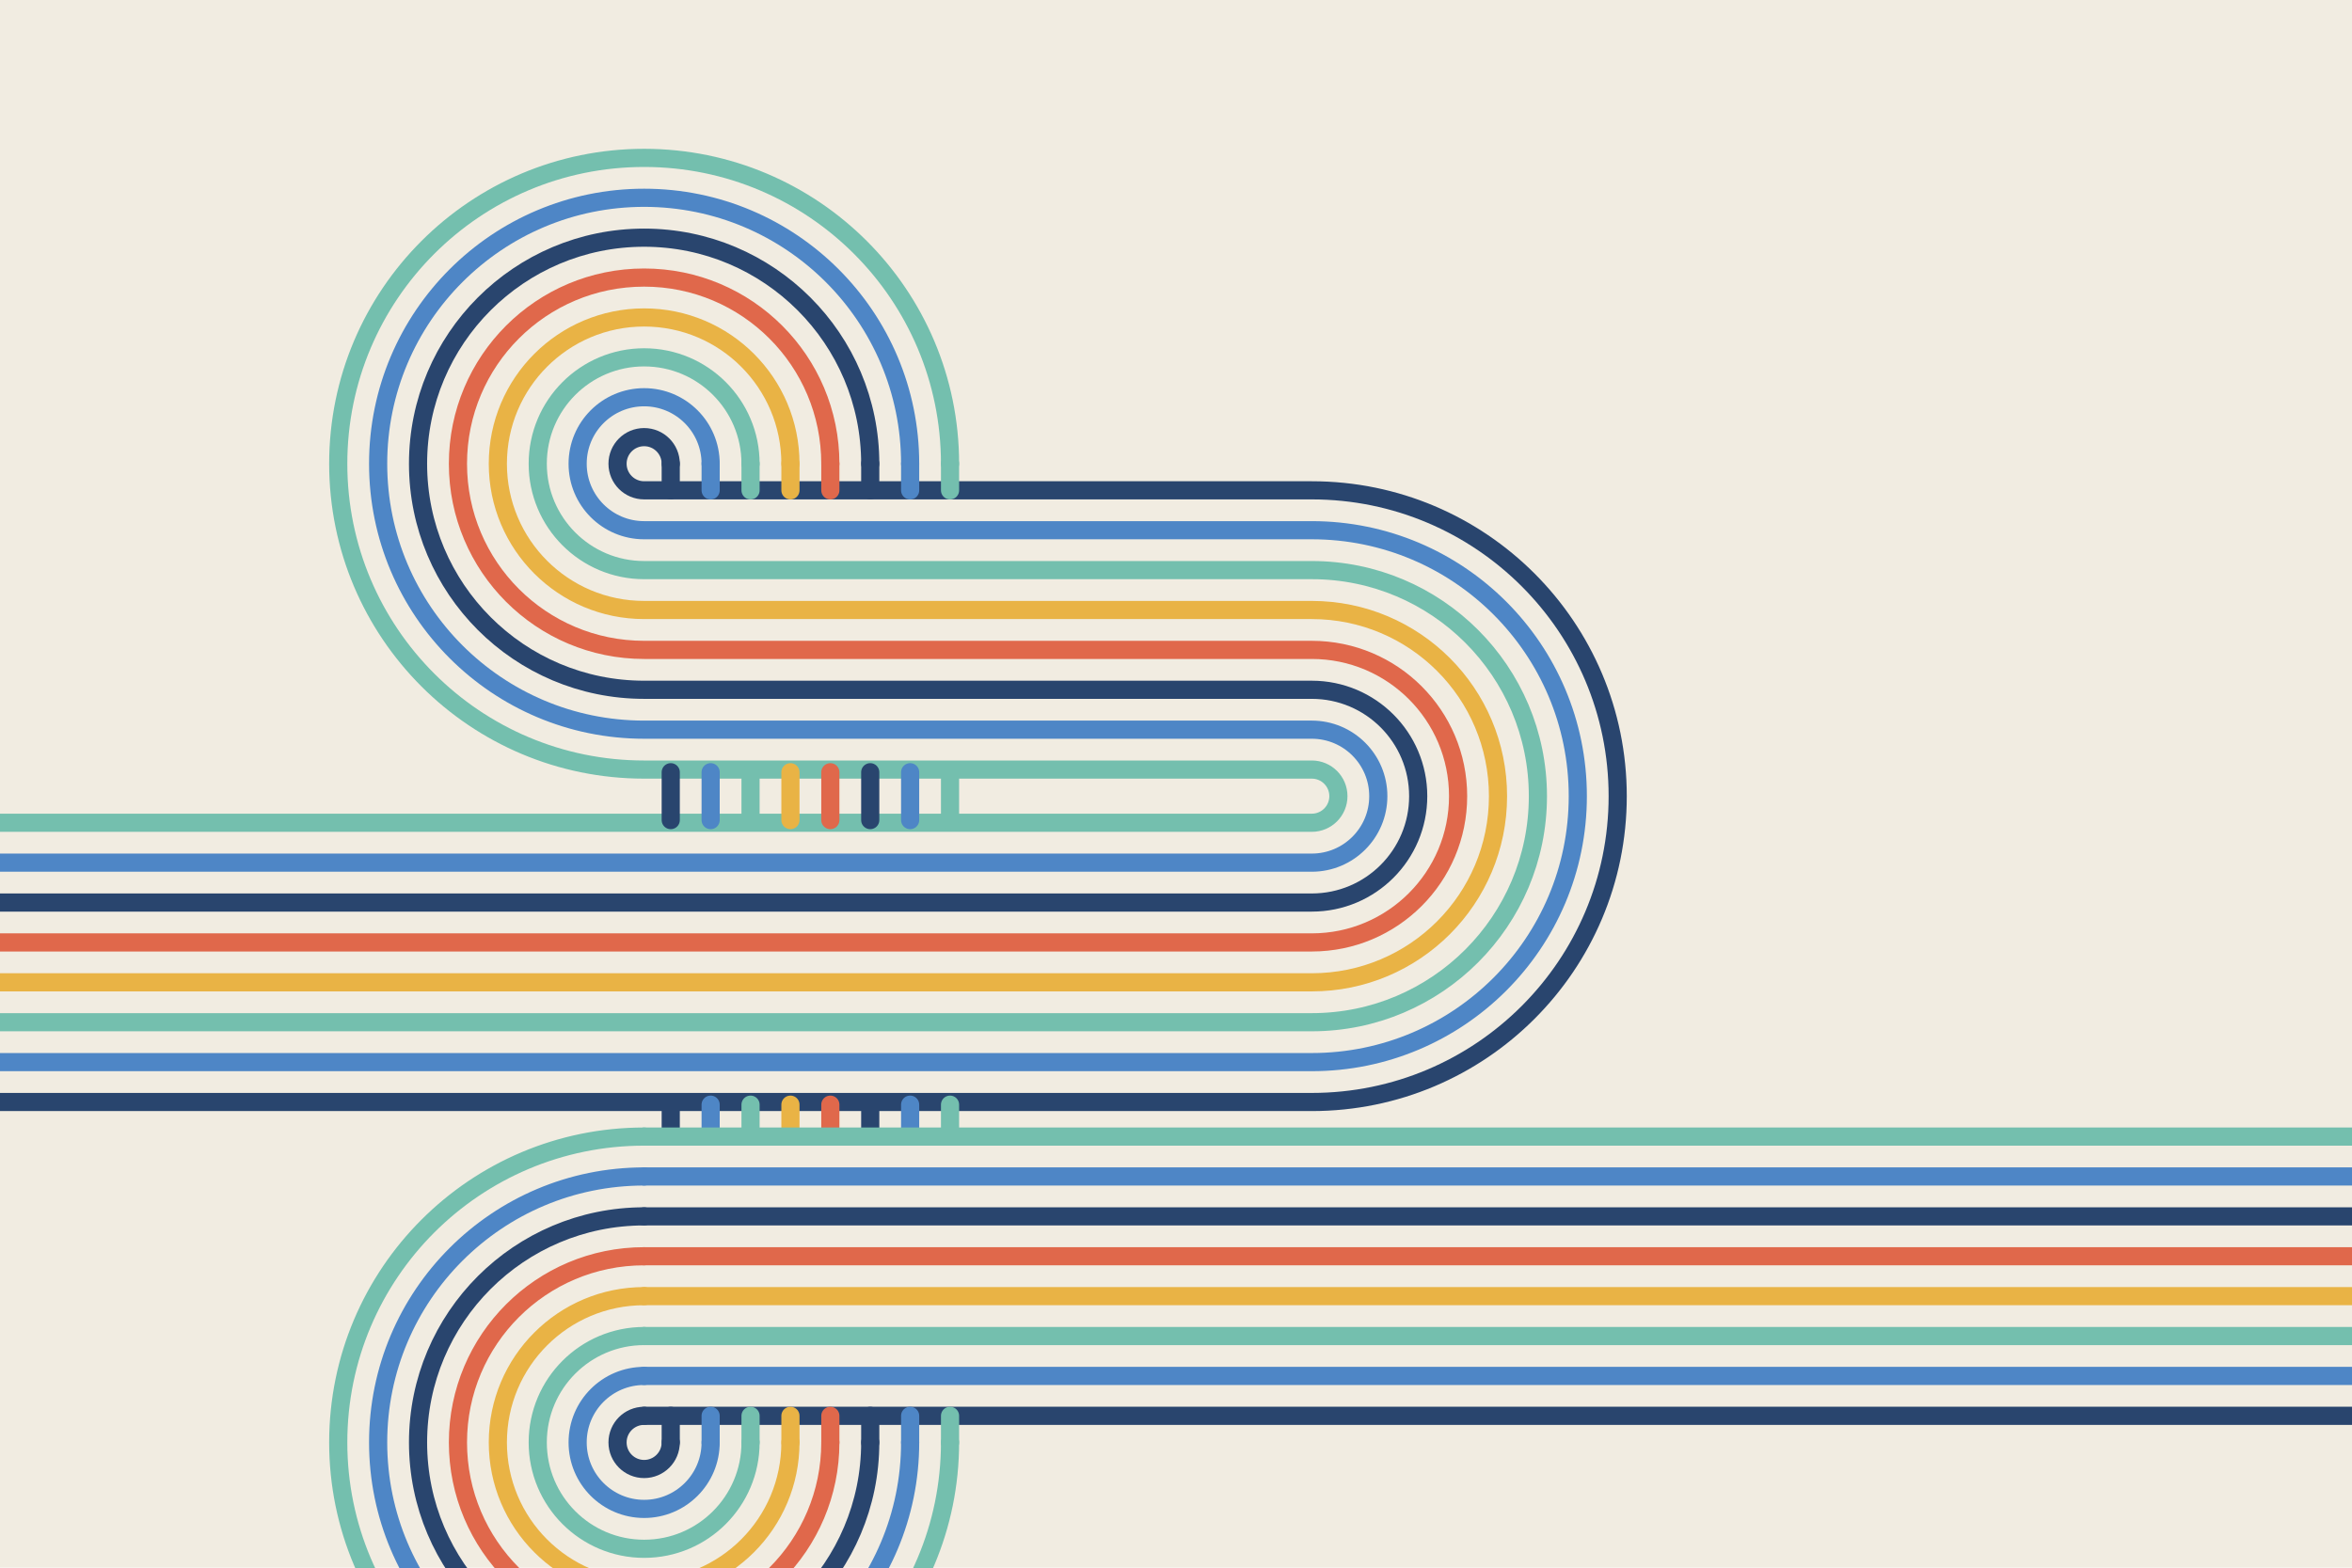
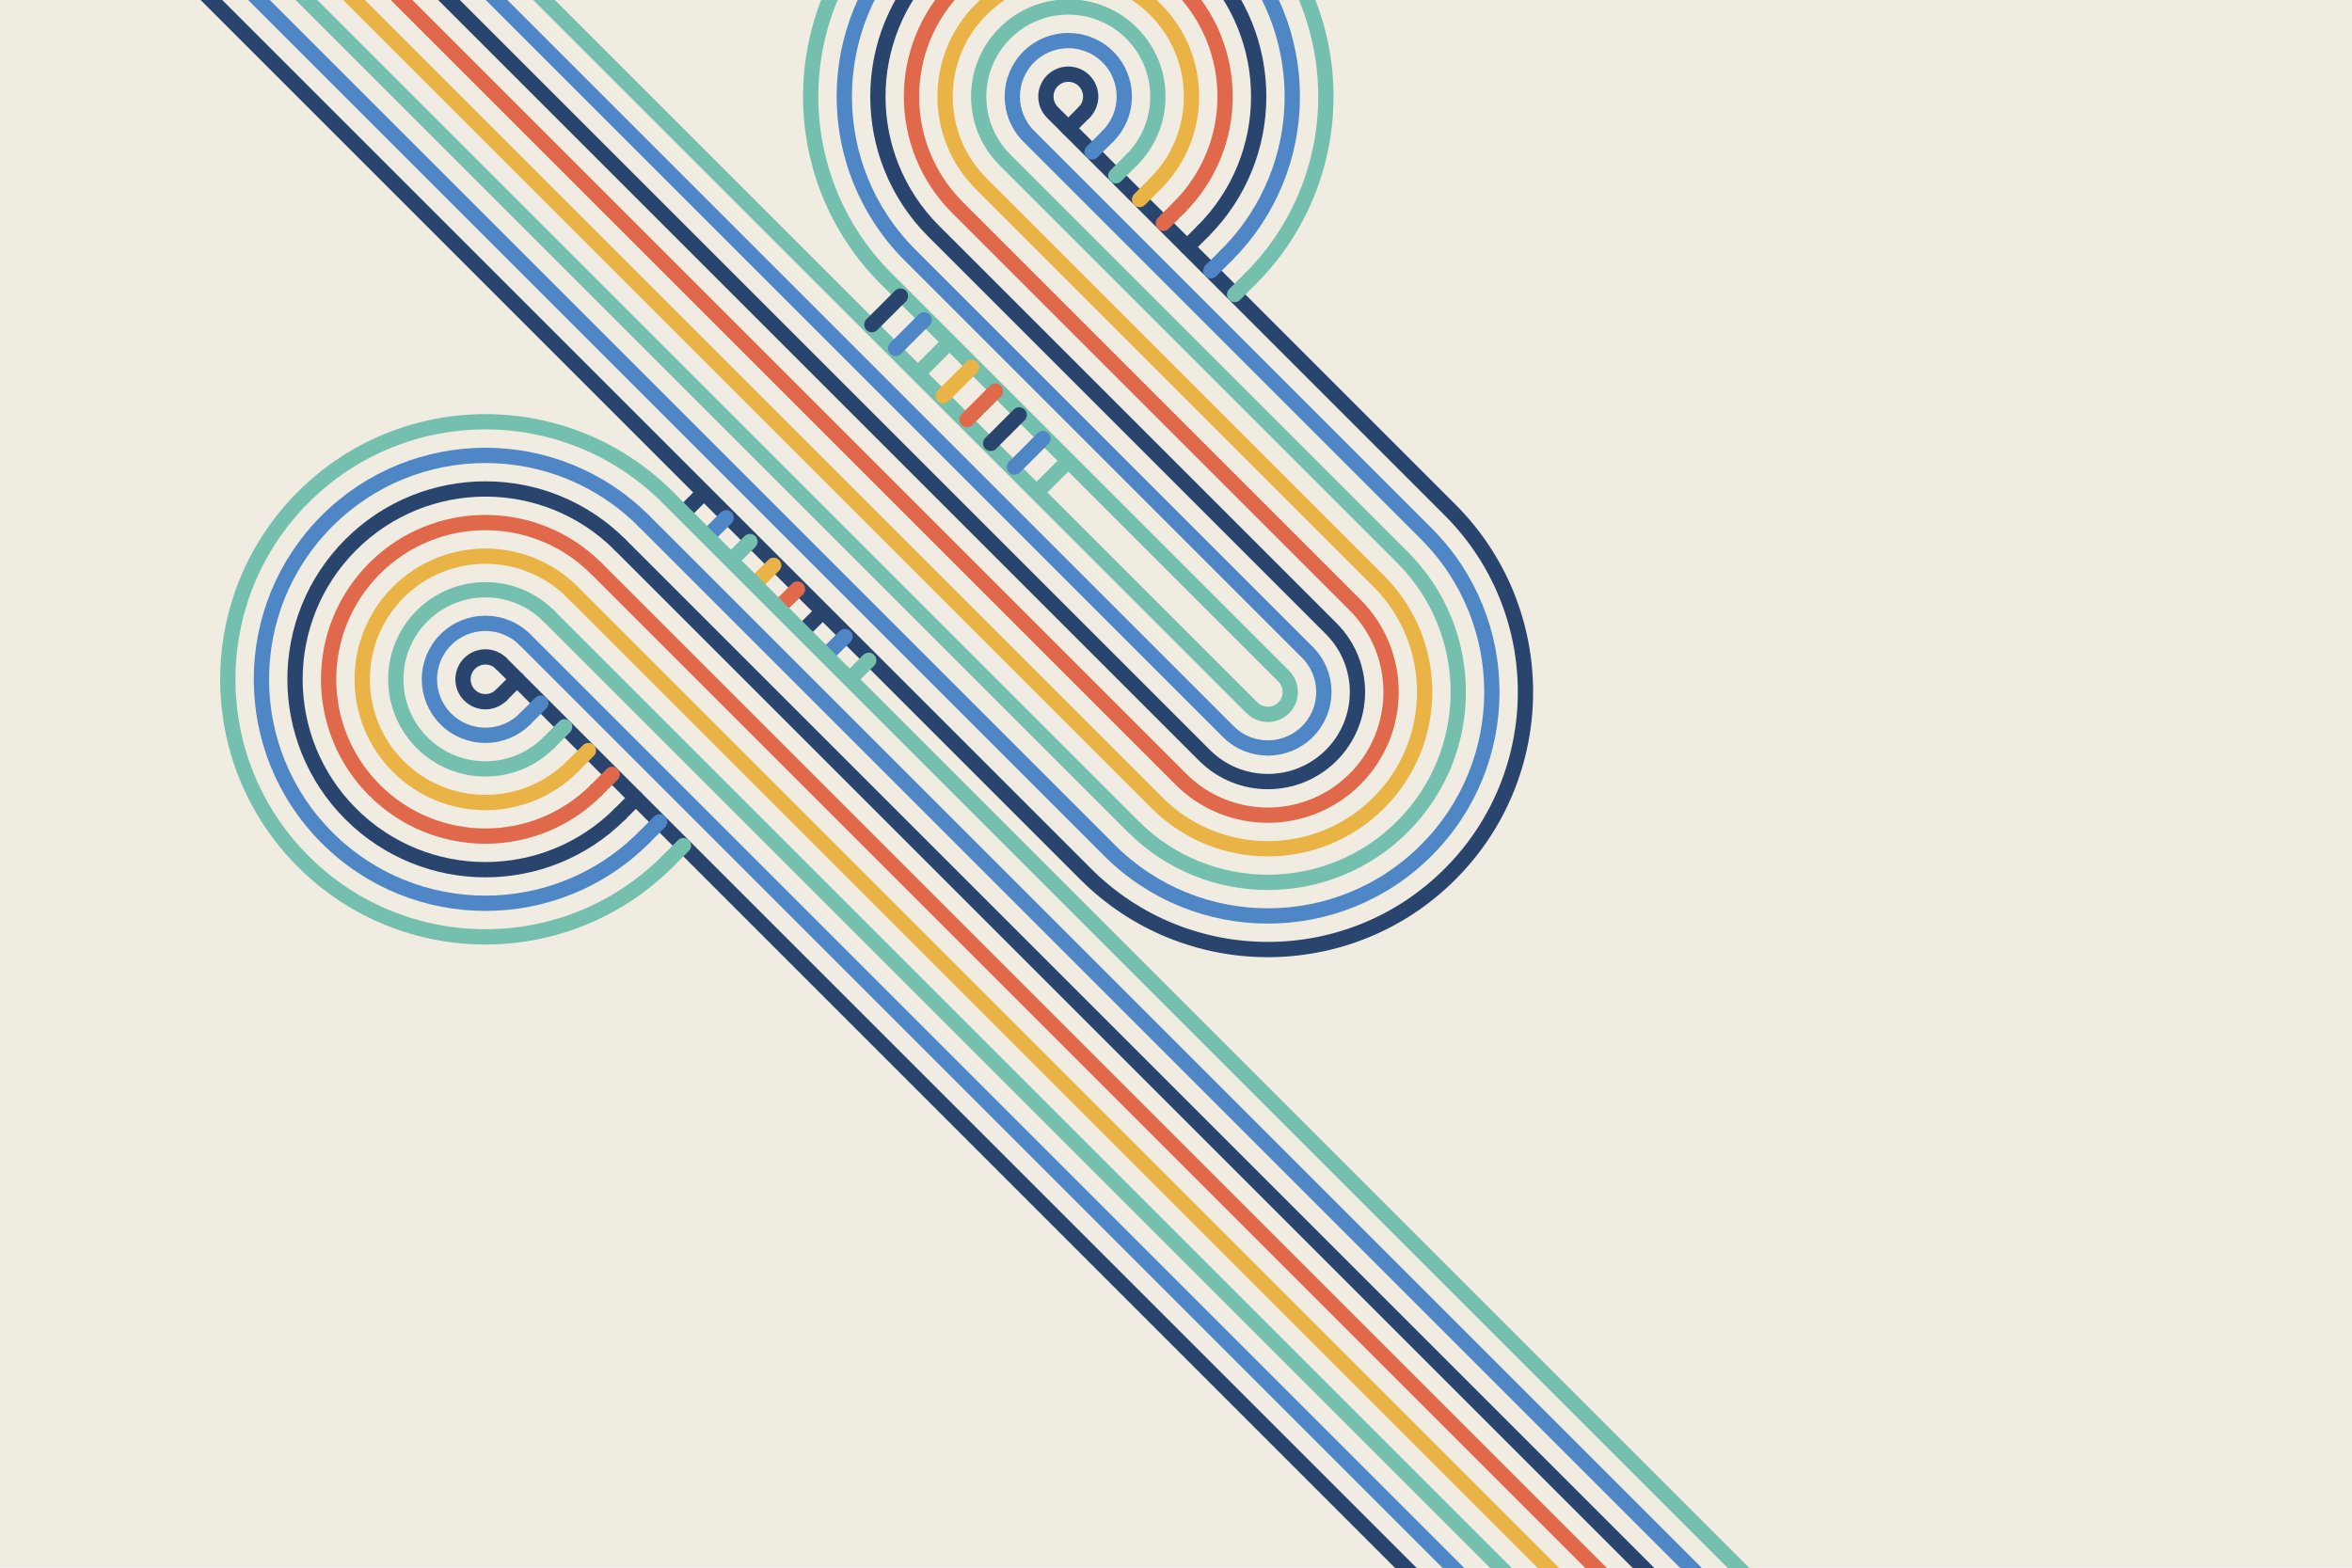
<svg xmlns="http://www.w3.org/2000/svg" viewBox="0 0 840 560" fill="none">
  <rect width="840" height="560" fill="#f1ece1" />
-   <g transform="translate(60 -50) scale(0.95)">
+   <g transform="translate(420 280) rotate(45) scale(0.8) translate(-430 -410)">
    <path fill="none" stroke="#29456e" stroke-width="6.825" stroke-linecap="round" stroke-linejoin="round" d="M 189.000 227 A 10.000 10.000 0 1 0 179 237.000 H 430 A 115.000 115.000 0 0 1 430 467.000 H -160" />
    <path fill="none" stroke="#29456e" stroke-width="6.825" stroke-linecap="round" d="M 189.000 227 V 237" />
    <path fill="none" stroke="#4e86c6" stroke-width="6.825" stroke-linecap="round" stroke-linejoin="round" d="M 204.000 227 A 25.000 25.000 0 1 0 179 252.000 H 430 A 100.000 100.000 0 0 1 430 452.000 H -160" />
    <path fill="none" stroke="#4e86c6" stroke-width="6.825" stroke-linecap="round" d="M 204.000 227 V 237" />
    <path fill="none" stroke="#74bfae" stroke-width="6.825" stroke-linecap="round" stroke-linejoin="round" d="M 219.000 227 A 40.000 40.000 0 1 0 179 267.000 H 430 A 85.000 85.000 0 0 1 430 437.000 H -160" />
    <path fill="none" stroke="#74bfae" stroke-width="6.825" stroke-linecap="round" d="M 219.000 227 V 237" />
    <path fill="none" stroke="#e9b345" stroke-width="6.825" stroke-linecap="round" stroke-linejoin="round" d="M 234.000 227 A 55.000 55.000 0 1 0 179 282.000 H 430 A 70.000 70.000 0 0 1 430 422.000 H -160" />
    <path fill="none" stroke="#e9b345" stroke-width="6.825" stroke-linecap="round" d="M 234.000 227 V 237" />
    <path fill="none" stroke="#e0684b" stroke-width="6.825" stroke-linecap="round" stroke-linejoin="round" d="M 249.000 227 A 70.000 70.000 0 1 0 179 297.000 H 430 A 55.000 55.000 0 0 1 430 407.000 H -160" />
    <path fill="none" stroke="#e0684b" stroke-width="6.825" stroke-linecap="round" d="M 249.000 227 V 237" />
    <path fill="none" stroke="#29456e" stroke-width="6.825" stroke-linecap="round" stroke-linejoin="round" d="M 264.000 227 A 85.000 85.000 0 1 0 179 312.000 H 430 A 40.000 40.000 0 0 1 430 392.000 H -160" />
    <path fill="none" stroke="#29456e" stroke-width="6.825" stroke-linecap="round" d="M 264.000 227 V 237" />
    <path fill="none" stroke="#4e86c6" stroke-width="6.825" stroke-linecap="round" stroke-linejoin="round" d="M 279.000 227 A 100.000 100.000 0 1 0 179 327.000 H 430 A 25.000 25.000 0 0 1 430 377.000 H -160" />
    <path fill="none" stroke="#4e86c6" stroke-width="6.825" stroke-linecap="round" d="M 279.000 227 V 237" />
    <path fill="none" stroke="#74bfae" stroke-width="6.825" stroke-linecap="round" stroke-linejoin="round" d="M 294.000 227 A 115.000 115.000 0 1 0 179 342.000 H 430 A 10.000 10.000 0 0 1 430 362.000 H -160" />
    <path fill="none" stroke="#74bfae" stroke-width="6.825" stroke-linecap="round" d="M 294.000 227 V 237" />
    <path fill="none" stroke="#29456e" stroke-width="6.825" stroke-linecap="round" d="M 189.000 343 V 361" />
    <path fill="none" stroke="#4e86c6" stroke-width="6.825" stroke-linecap="round" d="M 204.000 343 V 361" />
    <path fill="none" stroke="#74bfae" stroke-width="6.825" stroke-linecap="round" d="M 219.000 343 V 361" />
    <path fill="none" stroke="#e9b345" stroke-width="6.825" stroke-linecap="round" d="M 234.000 343 V 361" />
    <path fill="none" stroke="#e0684b" stroke-width="6.825" stroke-linecap="round" d="M 249.000 343 V 361" />
    <path fill="none" stroke="#29456e" stroke-width="6.825" stroke-linecap="round" d="M 264.000 343 V 361" />
    <path fill="none" stroke="#4e86c6" stroke-width="6.825" stroke-linecap="round" d="M 279.000 343 V 361" />
    <path fill="none" stroke="#74bfae" stroke-width="6.825" stroke-linecap="round" d="M 294.000 343 V 361" />
    <path fill="none" stroke="#29456e" stroke-width="6.825" stroke-linecap="round" d="M 189.000 468 V 479" />
    <path fill="none" stroke="#4e86c6" stroke-width="6.825" stroke-linecap="round" d="M 204.000 468 V 479" />
    <path fill="none" stroke="#74bfae" stroke-width="6.825" stroke-linecap="round" d="M 219.000 468 V 479" />
    <path fill="none" stroke="#e9b345" stroke-width="6.825" stroke-linecap="round" d="M 234.000 468 V 479" />
    <path fill="none" stroke="#e0684b" stroke-width="6.825" stroke-linecap="round" d="M 249.000 468 V 479" />
    <path fill="none" stroke="#29456e" stroke-width="6.825" stroke-linecap="round" d="M 264.000 468 V 479" />
    <path fill="none" stroke="#4e86c6" stroke-width="6.825" stroke-linecap="round" d="M 279.000 468 V 479" />
    <path fill="none" stroke="#74bfae" stroke-width="6.825" stroke-linecap="round" d="M 294.000 468 V 479" />
    <path fill="none" stroke="#29456e" stroke-width="6.825" stroke-linecap="round" stroke-linejoin="round" d="M 179 585.000 H 1025" />
    <path fill="none" stroke="#29456e" stroke-width="6.825" stroke-linecap="round" stroke-linejoin="round" d="M 179 585.000 A 10.000 10.000 0 1 0 189.000 595" />
    <path fill="none" stroke="#29456e" stroke-width="6.825" stroke-linecap="round" d="M 189.000 595 V 585" />
    <path fill="none" stroke="#4e86c6" stroke-width="6.825" stroke-linecap="round" stroke-linejoin="round" d="M 179 570.000 H 1025" />
    <path fill="none" stroke="#4e86c6" stroke-width="6.825" stroke-linecap="round" stroke-linejoin="round" d="M 179 570.000 A 25.000 25.000 0 1 0 204.000 595" />
    <path fill="none" stroke="#4e86c6" stroke-width="6.825" stroke-linecap="round" d="M 204.000 595 V 585" />
    <path fill="none" stroke="#74bfae" stroke-width="6.825" stroke-linecap="round" stroke-linejoin="round" d="M 179 555.000 H 1025" />
    <path fill="none" stroke="#74bfae" stroke-width="6.825" stroke-linecap="round" stroke-linejoin="round" d="M 179 555.000 A 40.000 40.000 0 1 0 219.000 595" />
    <path fill="none" stroke="#74bfae" stroke-width="6.825" stroke-linecap="round" d="M 219.000 595 V 585" />
    <path fill="none" stroke="#e9b345" stroke-width="6.825" stroke-linecap="round" stroke-linejoin="round" d="M 179 540.000 H 1025" />
    <path fill="none" stroke="#e9b345" stroke-width="6.825" stroke-linecap="round" stroke-linejoin="round" d="M 179 540.000 A 55.000 55.000 0 1 0 234.000 595" />
    <path fill="none" stroke="#e9b345" stroke-width="6.825" stroke-linecap="round" d="M 234.000 595 V 585" />
    <path fill="none" stroke="#e0684b" stroke-width="6.825" stroke-linecap="round" stroke-linejoin="round" d="M 179 525.000 H 1025" />
    <path fill="none" stroke="#e0684b" stroke-width="6.825" stroke-linecap="round" stroke-linejoin="round" d="M 179 525.000 A 70.000 70.000 0 1 0 249.000 595" />
    <path fill="none" stroke="#e0684b" stroke-width="6.825" stroke-linecap="round" d="M 249.000 595 V 585" />
    <path fill="none" stroke="#29456e" stroke-width="6.825" stroke-linecap="round" stroke-linejoin="round" d="M 179 510.000 H 1025" />
    <path fill="none" stroke="#29456e" stroke-width="6.825" stroke-linecap="round" stroke-linejoin="round" d="M 179 510.000 A 85.000 85.000 0 1 0 264.000 595" />
    <path fill="none" stroke="#29456e" stroke-width="6.825" stroke-linecap="round" d="M 264.000 595 V 585" />
    <path fill="none" stroke="#4e86c6" stroke-width="6.825" stroke-linecap="round" stroke-linejoin="round" d="M 179 495.000 H 1025" />
    <path fill="none" stroke="#4e86c6" stroke-width="6.825" stroke-linecap="round" stroke-linejoin="round" d="M 179 495.000 A 100.000 100.000 0 1 0 279.000 595" />
    <path fill="none" stroke="#4e86c6" stroke-width="6.825" stroke-linecap="round" d="M 279.000 595 V 585" />
    <path fill="none" stroke="#74bfae" stroke-width="6.825" stroke-linecap="round" stroke-linejoin="round" d="M 179 480.000 H 1025" />
    <path fill="none" stroke="#74bfae" stroke-width="6.825" stroke-linecap="round" stroke-linejoin="round" d="M 179 480.000 A 115.000 115.000 0 1 0 294.000 595" />
    <path fill="none" stroke="#74bfae" stroke-width="6.825" stroke-linecap="round" d="M 294.000 595 V 585" />
  </g>
</svg>
